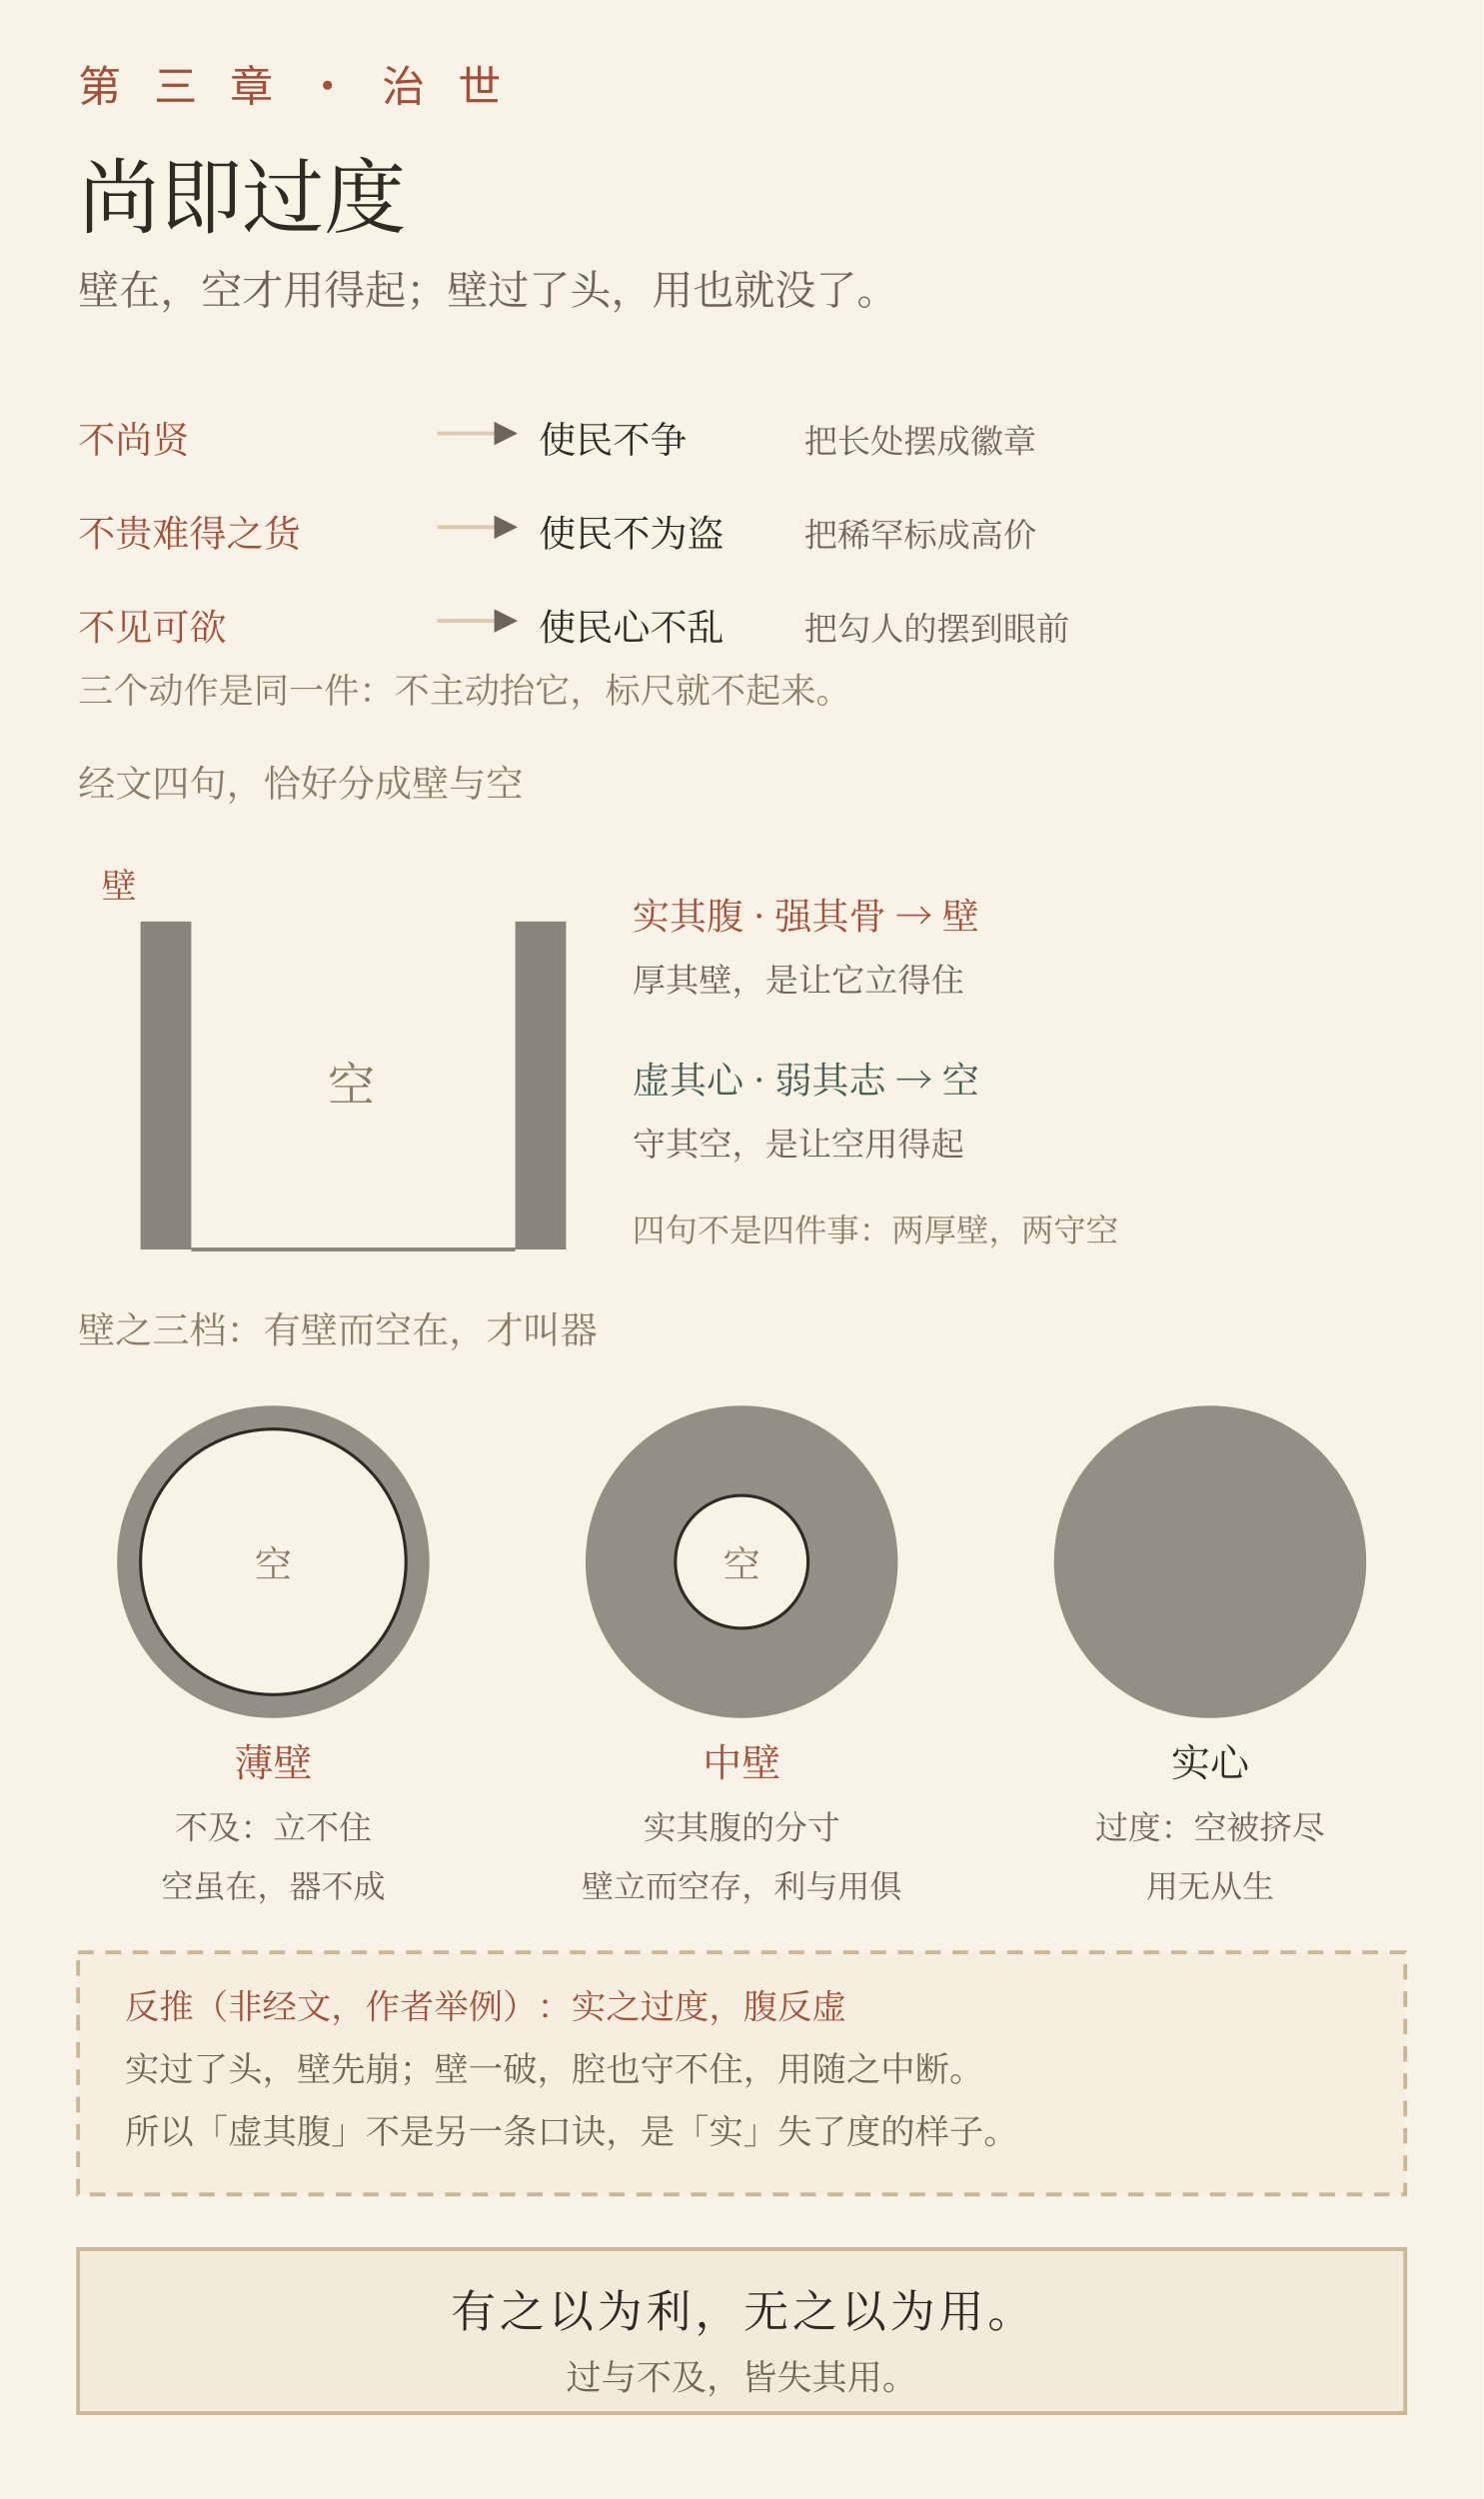
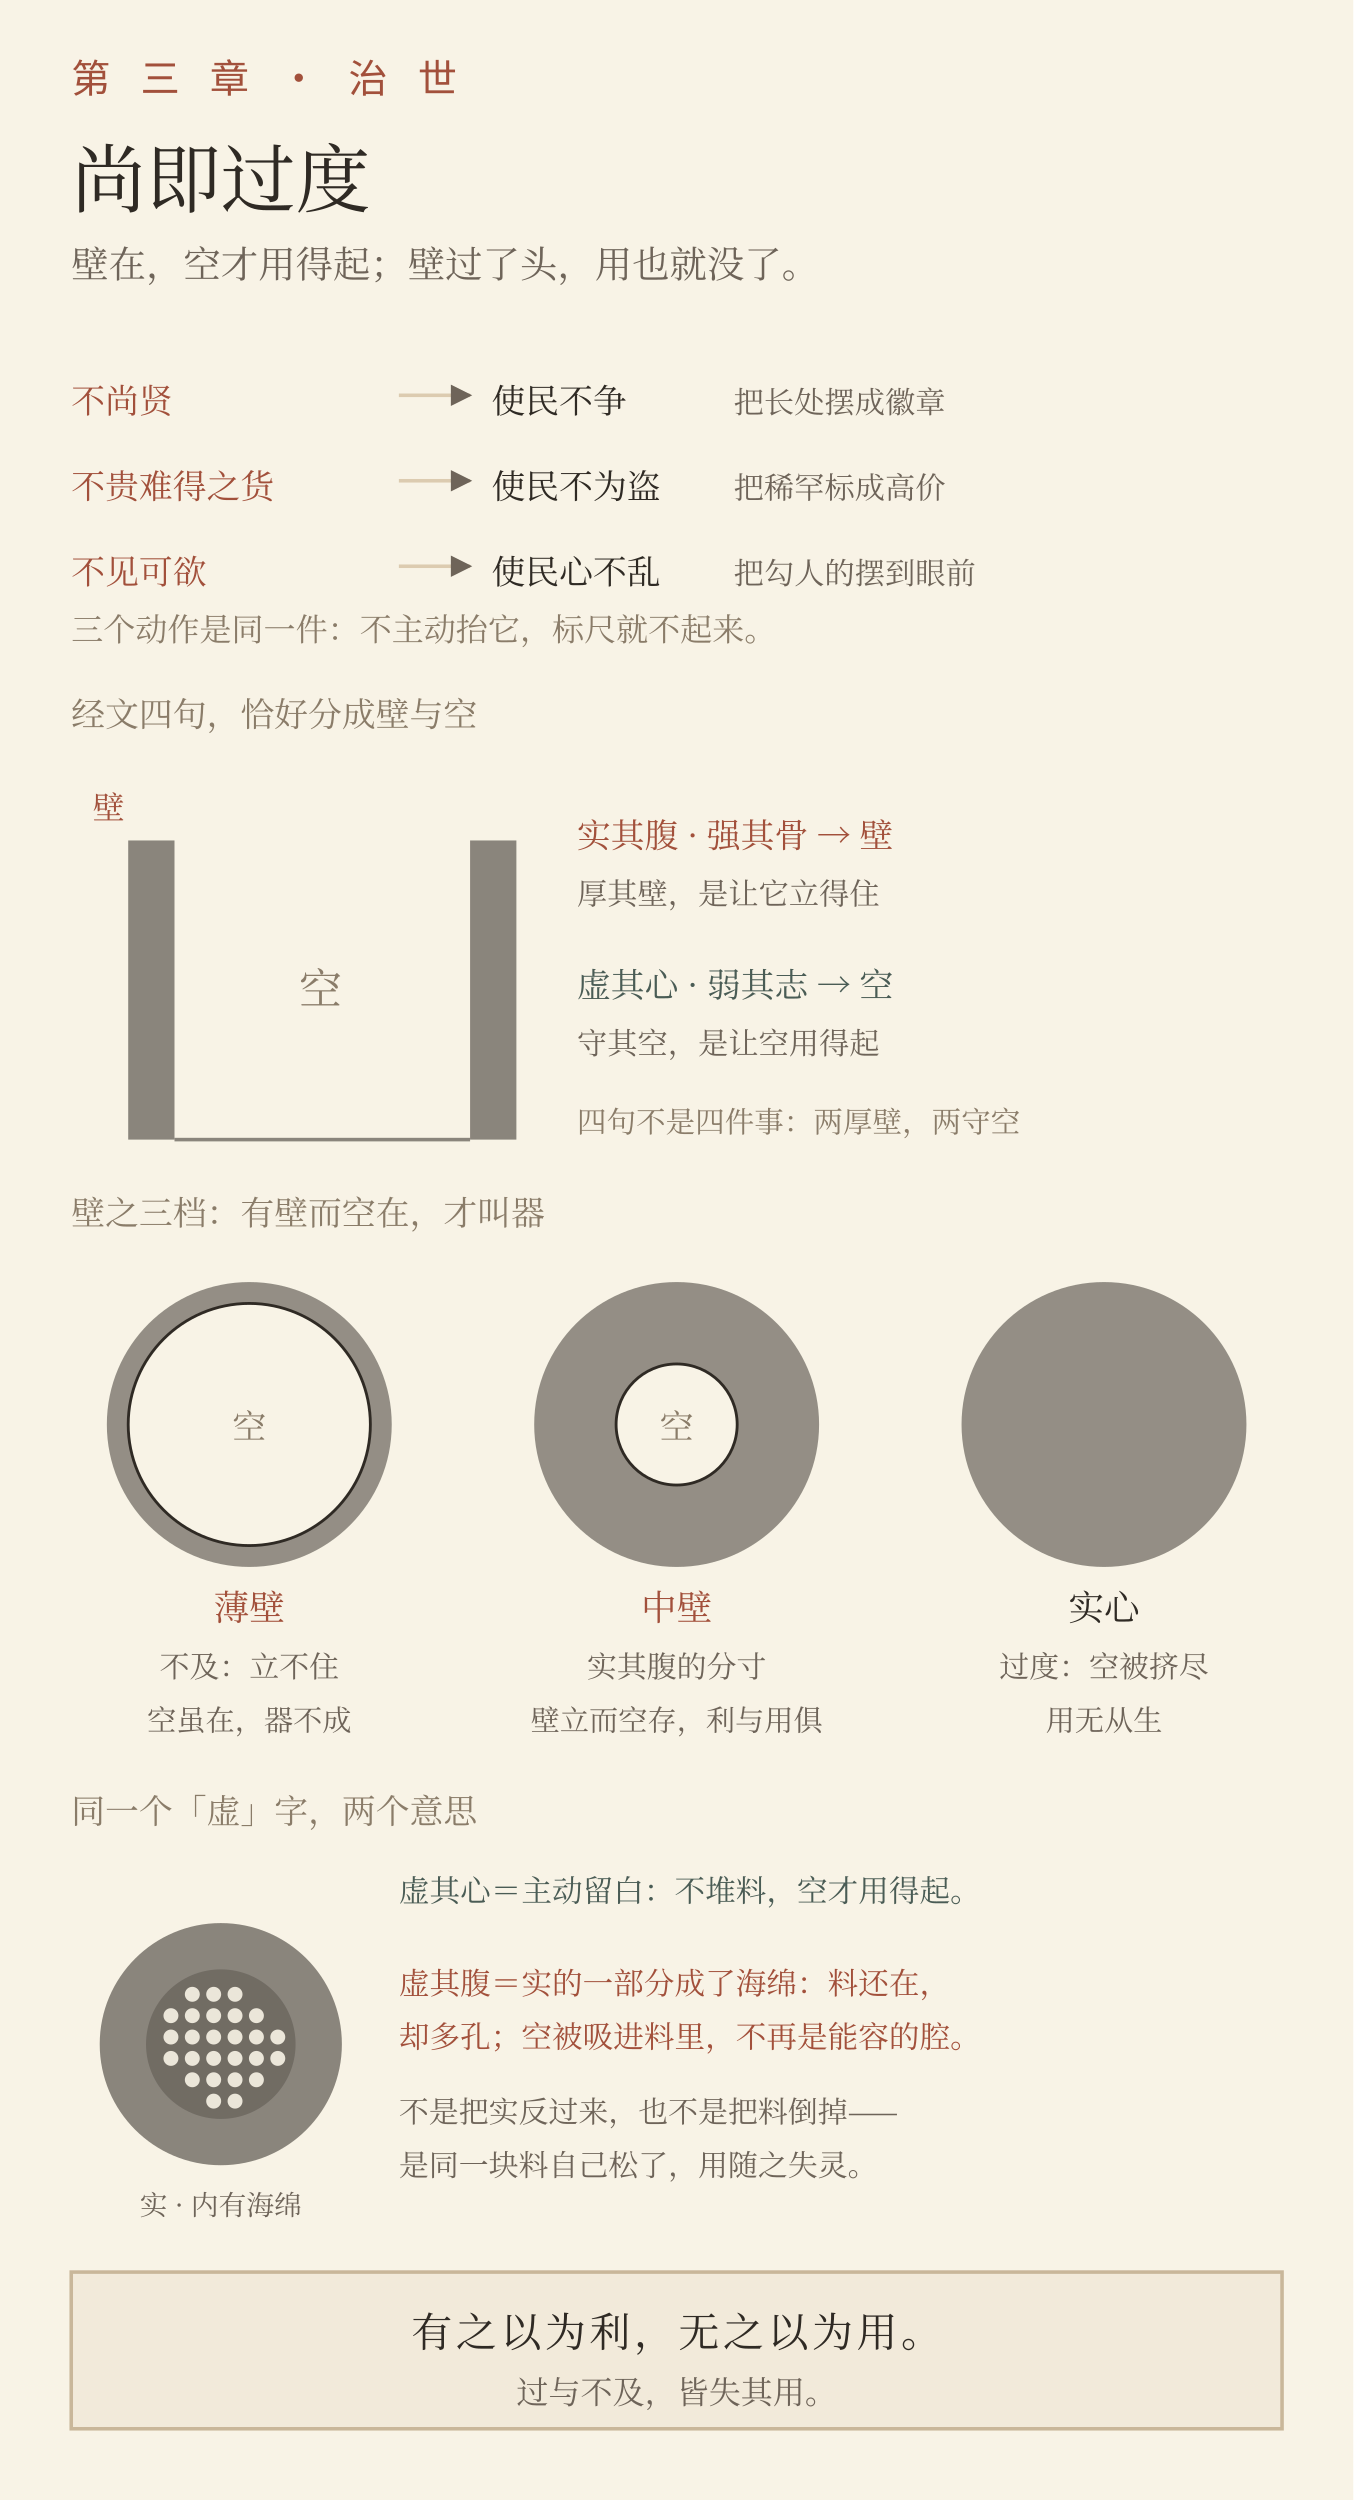
- <svg xmlns="http://www.w3.org/2000/svg" viewBox="0 0 380 640" role="img" aria-label="「尚」是把自然的分寸，抬成表态" font-family="'Noto Serif CJK SC','Noto Serif SC','Songti SC',serif">
+ <svg xmlns="http://www.w3.org/2000/svg" viewBox="0 0 380 702" role="img" aria-label="「尚」是把自然的分寸，抬成表态" font-family="'Noto Serif CJK SC','Noto Serif SC','Songti SC',serif">
  <defs>
    <marker id="arr" viewBox="0 0 10 10" refX="9" refY="5" markerWidth="6" markerHeight="6" orient="auto">
      <path d="M0 0 L10 5 L0 10 z" fill="#6E6459" />
    </marker>
    <marker id="arr2" viewBox="0 0 10 10" refX="9" refY="5" markerWidth="6" markerHeight="6" orient="auto">
      <path d="M0 0 L10 5 L0 10 z" fill="#4A5C55" />
    </marker>
    <marker id="arrL" viewBox="0 0 10 10" refX="1" refY="5" markerWidth="6" markerHeight="6" orient="auto">
      <path d="M10 0 L0 5 L10 10 z" fill="#4A5C55" />
    </marker>
    <marker id="arrS" viewBox="0 0 10 10" refX="9" refY="5" markerWidth="6" markerHeight="6" orient="auto">
      <path d="M0 0 L10 5 L0 10 z" fill="#A2503B" />
    </marker>
  </defs>
-   <rect x="0" y="0" width="380" height="640" fill="#F8F3E6" />
+   <rect x="0" y="0" width="380" height="702" fill="#F8F3E6" />
  <text x="20" y="26" font-size="11" fill="#A2503B" font-family="'Noto Sans CJK SC','Noto Sans SC',sans-serif" letter-spacing="3">第 三 章 · 治 世</text>
  <text x="20" y="58" font-size="21" fill="#2F2A24">尚即过度</text>
  <text x="20" y="78" font-size="10.5" fill="#6E6459">壁在，空才用得起；壁过了头，用也就没了。</text>
  <text x="20" y="116" font-size="9.5" fill="#A2503B">不尚贤</text>
  <line x1="112" y1="111" x2="132" y2="111" stroke="#DCCBB0" stroke-width="1" marker-end="url(#arr)" />
  <text x="138" y="116" font-size="9.5" fill="#2F2A24">使民不争</text>
  <text x="206" y="116" font-size="8.5" fill="#6E6459">把长处摆成徽章</text>
  <text x="20" y="140" font-size="9.5" fill="#A2503B">不贵难得之货</text>
  <line x1="112" y1="135" x2="132" y2="135" stroke="#DCCBB0" stroke-width="1" marker-end="url(#arr)" />
  <text x="138" y="140" font-size="9.5" fill="#2F2A24">使民不为盗</text>
  <text x="206" y="140" font-size="8.5" fill="#6E6459">把稀罕标成高价</text>
  <text x="20" y="164" font-size="9.5" fill="#A2503B">不见可欲</text>
  <line x1="112" y1="159" x2="132" y2="159" stroke="#DCCBB0" stroke-width="1" marker-end="url(#arr)" />
  <text x="138" y="164" font-size="9.5" fill="#2F2A24">使民心不乱</text>
  <text x="206" y="164" font-size="8.5" fill="#6E6459">把勾人的摆到眼前</text>
  <text x="20" y="180" font-size="9" fill="#8A7C69">三个动作是同一件：不主动抬它，标尺就不起来。</text>
  <text x="20" y="204" font-size="9.5" fill="#8A7C69">经文四句，恰好分成壁与空</text>
  <rect x="36" y="236" width="13" height="84" fill="#2F2A24" opacity="0.55" />
  <rect x="132" y="236" width="13" height="84" fill="#2F2A24" opacity="0.55" />
  <line x1="49" y1="320" x2="132" y2="320" stroke="#2F2A24" stroke-width="1" opacity="0.55" />
  <text x="90" y="282.0" font-size="12" fill="#8A7C69" text-anchor="middle">空</text>
  <text x="26" y="230" font-size="9" fill="#A2503B">壁</text>
  <text x="162" y="238" font-size="9.5" fill="#A2503B">实其腹 · 强其骨 → 壁</text>
  <text x="162" y="254" font-size="8.5" fill="#6E6459">厚其壁，是让它立得住</text>
  <text x="162" y="280" font-size="9.5" fill="#4A5C55">虚其心 · 弱其志 → 空</text>
  <text x="162" y="296" font-size="8.5" fill="#6E6459">守其空，是让空用得起</text>
  <text x="162" y="318" font-size="8.3" fill="#8A7C69">四句不是四件事：两厚壁，两守空</text>
  <text x="20" y="344" font-size="9.5" fill="#8A7C69">壁之三档：有壁而空在，才叫器</text>
  <circle cx="70" cy="400" r="40" fill="#2F2A24" opacity="0.5" />
  <circle cx="70" cy="400" r="34" fill="#F8F3E6" stroke="#2F2A24" stroke-width="0.8" />
  <text x="70" y="404" font-size="9.5" fill="#8A7C69" text-anchor="middle">空</text>
  <text x="70" y="455" font-size="10" fill="#A2503B" text-anchor="middle">薄壁</text>
  <text x="70" y="471" font-size="8.4" fill="#6E6459" text-anchor="middle">不及：立不住</text>
  <text x="70" y="486" font-size="8.2" fill="#6E6459" text-anchor="middle">空虽在，器不成</text>
  <circle cx="190" cy="400" r="40" fill="#2F2A24" opacity="0.5" />
  <circle cx="190" cy="400" r="17" fill="#F8F3E6" stroke="#2F2A24" stroke-width="0.8" />
  <text x="190" y="404" font-size="9.5" fill="#8A7C69" text-anchor="middle">空</text>
  <text x="190" y="455" font-size="10" fill="#A2503B" text-anchor="middle">中壁</text>
  <text x="190" y="471" font-size="8.4" fill="#6E6459" text-anchor="middle">实其腹的分寸</text>
  <text x="190" y="486" font-size="8.2" fill="#6E6459" text-anchor="middle">壁立而空存，利与用俱</text>
  <circle cx="310" cy="400" r="40" fill="#2F2A24" opacity="0.5" />
  <text x="310" y="455" font-size="10" fill="#2F2A24" text-anchor="middle">实心</text>
  <text x="310" y="471" font-size="8.4" fill="#6E6459" text-anchor="middle">过度：空被挤尽</text>
  <text x="310" y="486" font-size="8.2" fill="#6E6459" text-anchor="middle">用无从生</text>
-   <rect x="20" y="500" width="340" height="62" fill="#F6EFE0" stroke="#C9B79A" stroke-width="1.0" stroke-dasharray="4 3" />
-   <text x="32" y="517" font-size="8.8" fill="#A2503B">反推（非经文，作者举例）：实之过度，腹反虚</text>
-   <text x="32" y="533" font-size="8.8" fill="#6E6459">实过了头，壁先崩；壁一破，腔也守不住，用随之中断。</text>
-   <text x="32" y="549" font-size="8.8" fill="#6E6459">所以「虚其腹」不是另一条口诀，是「实」失了度的样子。</text>
-   <rect x="20" y="576" width="340" height="42" fill="#F2EADA" stroke="#C9B79A" stroke-width="1.0" />
-   <text x="190" y="596" font-size="11.5" fill="#2F2A24" text-anchor="middle" letter-spacing="1">有之以为利，无之以为用。</text>
-   <text x="190" y="612" font-size="9" fill="#6E6459" text-anchor="middle">过与不及，皆失其用。</text>
+   <text x="20" y="512" font-size="9.5" fill="#8A7C69">同一个「虚」字，两个意思</text>
+   <circle cx="62" cy="574" r="34" fill="#2F2A24" opacity="0.55" />
+   <circle cx="62" cy="574" r="21" fill="#2F2A24" opacity="0.28" />
+   <circle cx="48" cy="566" r="2.1" fill="#F8F3E6" opacity="0.9" />
+   <circle cx="48" cy="572" r="2.1" fill="#F8F3E6" opacity="0.9" />
+   <circle cx="48" cy="578" r="2.1" fill="#F8F3E6" opacity="0.9" />
+   <circle cx="54" cy="560" r="2.1" fill="#F8F3E6" opacity="0.9" />
+   <circle cx="54" cy="566" r="2.1" fill="#F8F3E6" opacity="0.9" />
+   <circle cx="54" cy="572" r="2.1" fill="#F8F3E6" opacity="0.9" />
+   <circle cx="54" cy="578" r="2.1" fill="#F8F3E6" opacity="0.9" />
+   <circle cx="54" cy="584" r="2.1" fill="#F8F3E6" opacity="0.9" />
+   <circle cx="60" cy="560" r="2.1" fill="#F8F3E6" opacity="0.9" />
+   <circle cx="60" cy="566" r="2.1" fill="#F8F3E6" opacity="0.9" />
+   <circle cx="60" cy="572" r="2.1" fill="#F8F3E6" opacity="0.9" />
+   <circle cx="60" cy="578" r="2.1" fill="#F8F3E6" opacity="0.9" />
+   <circle cx="60" cy="584" r="2.1" fill="#F8F3E6" opacity="0.9" />
+   <circle cx="60" cy="590" r="2.1" fill="#F8F3E6" opacity="0.9" />
+   <circle cx="66" cy="560" r="2.1" fill="#F8F3E6" opacity="0.9" />
+   <circle cx="66" cy="566" r="2.1" fill="#F8F3E6" opacity="0.9" />
+   <circle cx="66" cy="572" r="2.1" fill="#F8F3E6" opacity="0.9" />
+   <circle cx="66" cy="578" r="2.1" fill="#F8F3E6" opacity="0.9" />
+   <circle cx="66" cy="584" r="2.1" fill="#F8F3E6" opacity="0.9" />
+   <circle cx="66" cy="590" r="2.1" fill="#F8F3E6" opacity="0.9" />
+   <circle cx="72" cy="566" r="2.1" fill="#F8F3E6" opacity="0.9" />
+   <circle cx="72" cy="572" r="2.1" fill="#F8F3E6" opacity="0.9" />
+   <circle cx="72" cy="578" r="2.1" fill="#F8F3E6" opacity="0.9" />
+   <circle cx="72" cy="584" r="2.1" fill="#F8F3E6" opacity="0.9" />
+   <circle cx="78" cy="572" r="2.1" fill="#F8F3E6" opacity="0.9" />
+   <circle cx="78" cy="578" r="2.1" fill="#F8F3E6" opacity="0.9" />
+   <text x="62" y="622" font-size="7.8" fill="#6E6459" text-anchor="middle">实 · 内有海绵</text>
+   <text x="112" y="534" font-size="8.6" fill="#4A5C55">虚其心＝主动留白：不堆料，空才用得起。</text>
+   <text x="112" y="560" font-size="8.6" fill="#A2503B">虚其腹＝实的一部分成了海绵：料还在，</text>
+   <text x="112" y="575" font-size="8.6" fill="#A2503B">却多孔；空被吸进料里，不再是能容的腔。</text>
+   <text x="112" y="596" font-size="8.4" fill="#6E6459">不是把实反过来，也不是把料倒掉——</text>
+   <text x="112" y="611" font-size="8.4" fill="#6E6459">是同一块料自己松了，用随之失灵。</text>
+   <rect x="20" y="638" width="340" height="44" fill="#F2EADA" stroke="#C9B79A" stroke-width="1.0" />
+   <text x="190" y="659" font-size="11.5" fill="#2F2A24" text-anchor="middle" letter-spacing="1">有之以为利，无之以为用。</text>
+   <text x="190" y="675" font-size="9" fill="#6E6459" text-anchor="middle">过与不及，皆失其用。</text>
</svg>
